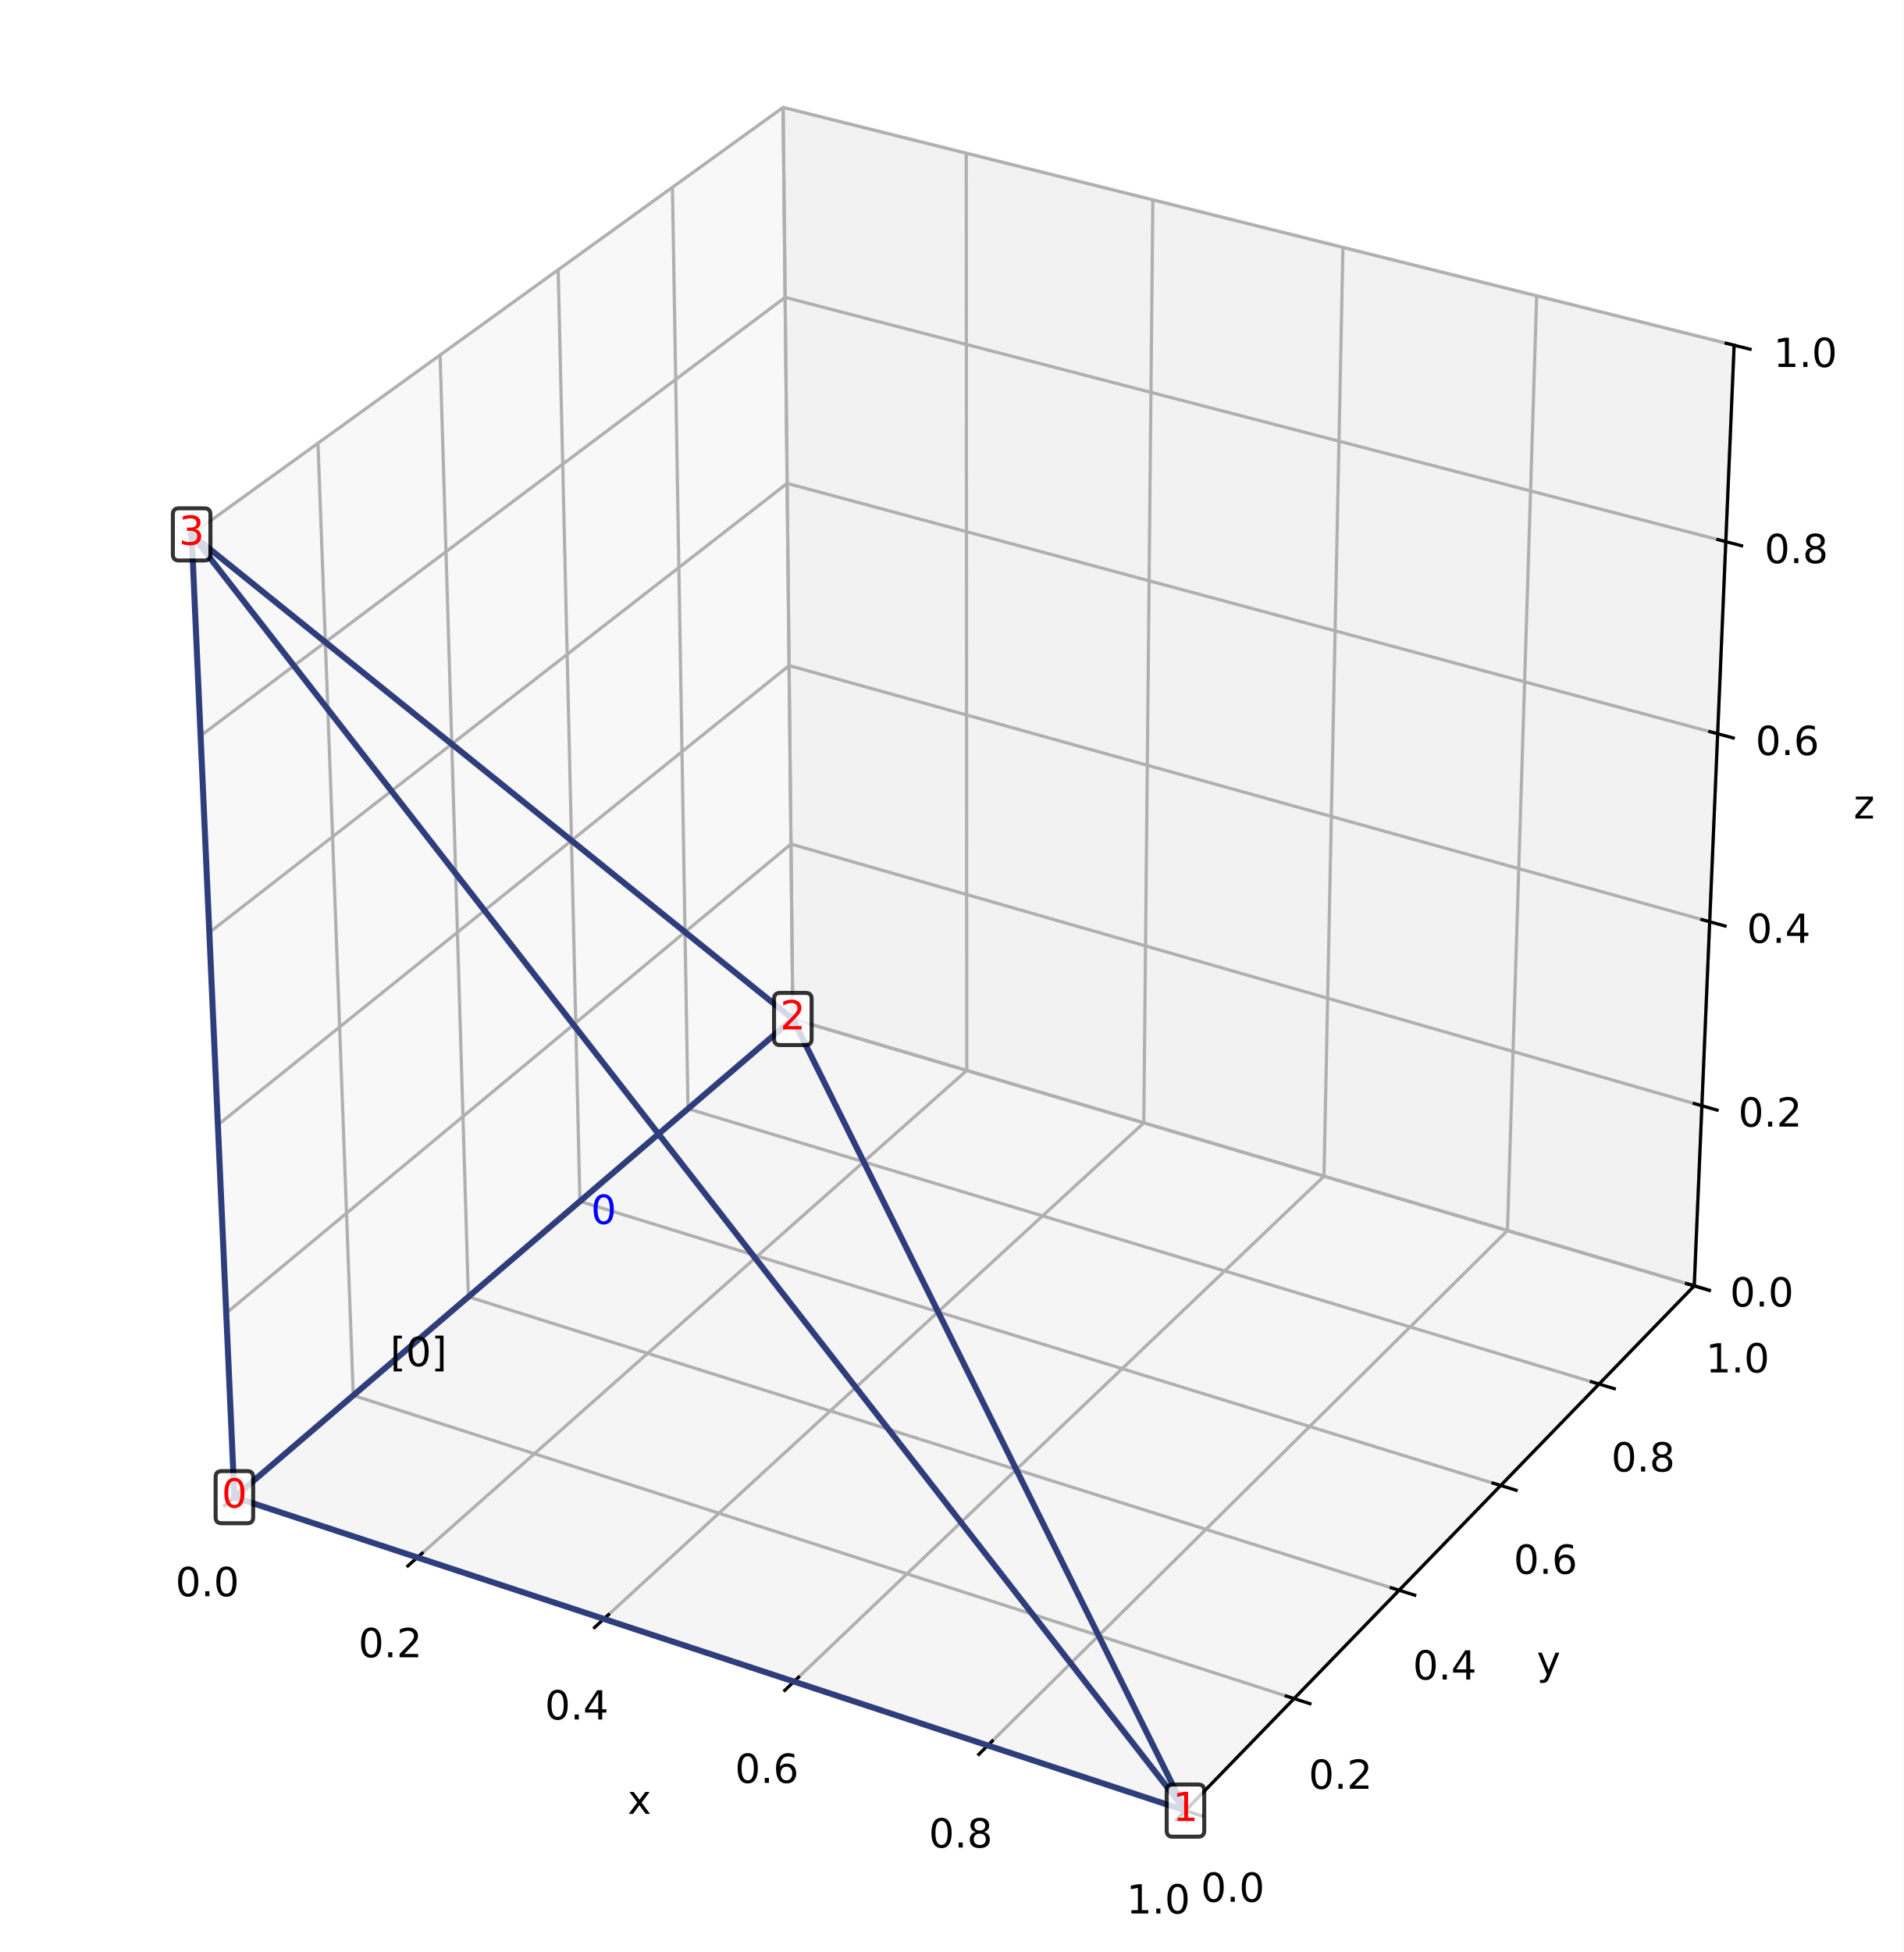
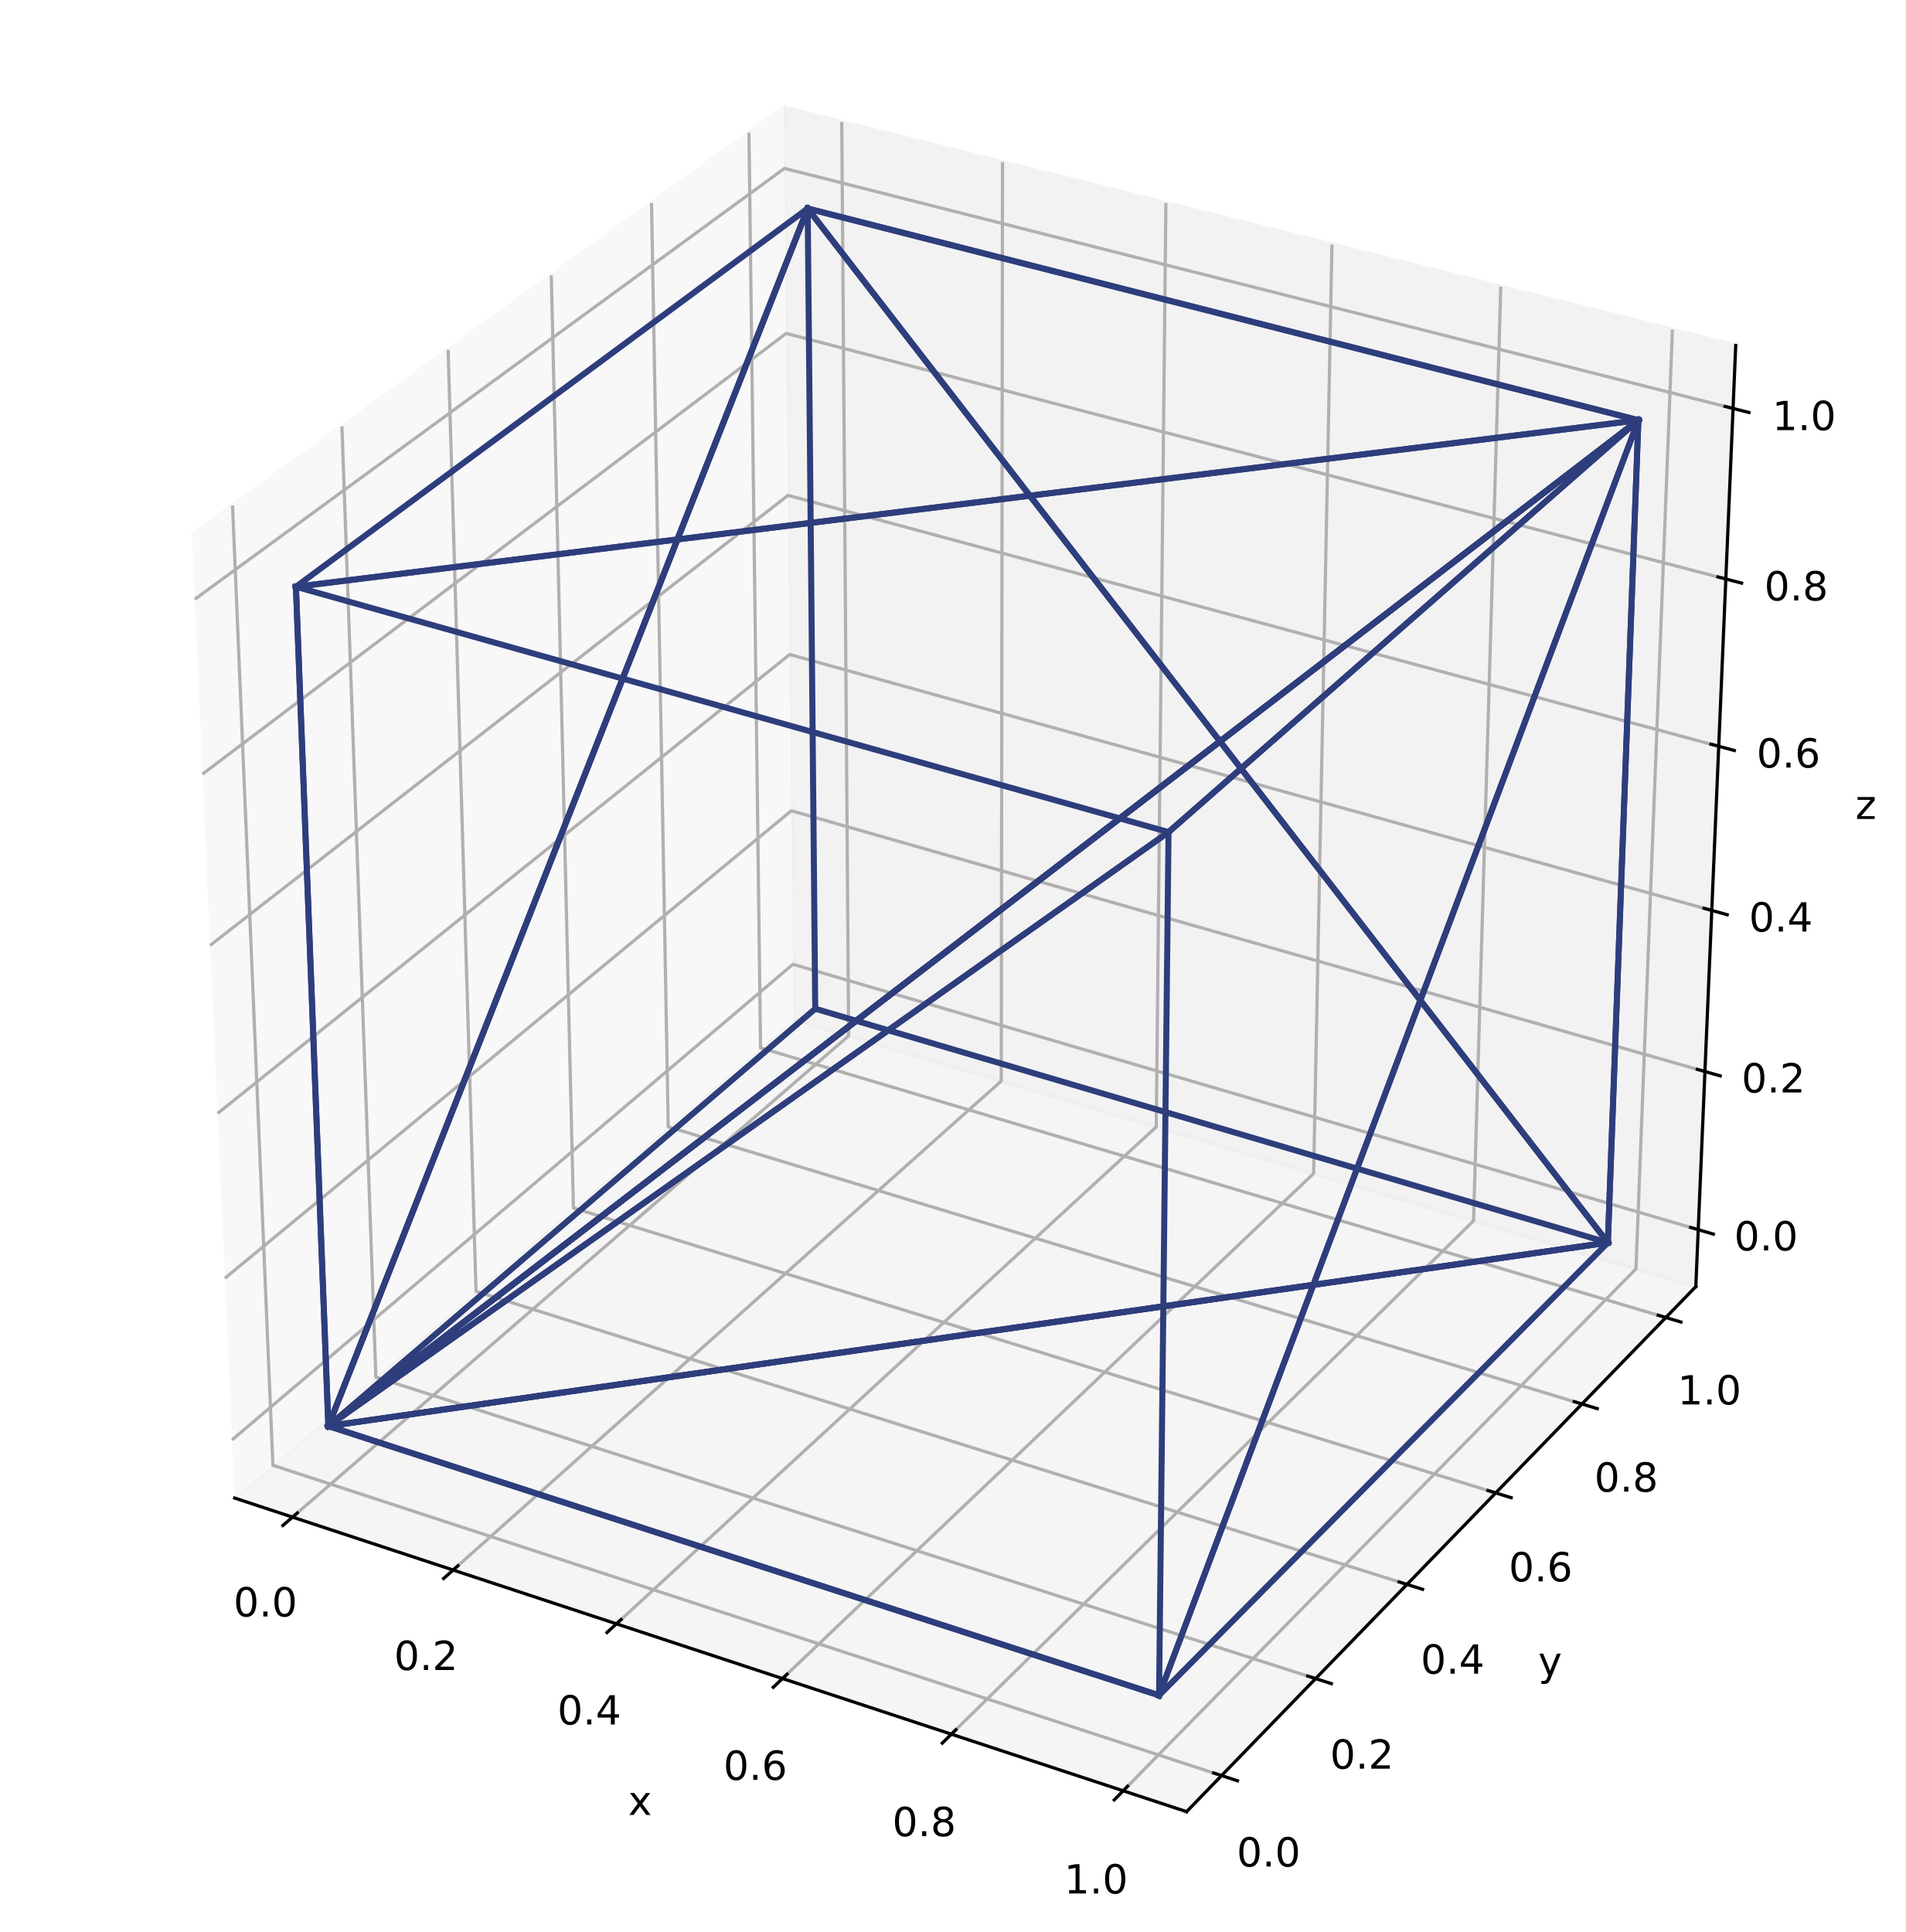
- <svg xmlns="http://www.w3.org/2000/svg" xmlns:xlink="http://www.w3.org/1999/xlink" width="474.68pt" height="486.662pt" viewBox="0 0 474.68 486.662" version="1.1">
+ <svg xmlns="http://www.w3.org/2000/svg" xmlns:xlink="http://www.w3.org/1999/xlink" width="474.68pt" height="481.395pt" viewBox="0 0 474.68 481.395" version="1.1">
  <defs>
    <style type="text/css">*{stroke-linejoin: round; stroke-linecap: butt}</style>
  </defs>
  <g id="figure_1">
    <g id="patch_1">
-       <path d="M 0 486.662  L 474.68 486.662  L 474.68 0  L 0 0  z " style="fill: #ffffff" />
+       <path d="M 0 481.395  L 474.68 481.395  L 474.68 0  L 0 0  z " style="fill: #ffffff" />
    </g>
    <g id="patch_2">
      <path d="M 7.2 467.474  L 467.474 467.474  L 467.474 7.2  L 7.2 7.2  z " style="fill: #ffffff" />
    </g>
    <g id="pane3d_1">
      <g id="patch_3">
        <path d="M 58.453 373.267  L 197.705 254.043  L 195.273 26.779  L 47.791 133.234  " style="fill: #f2f2f2; opacity: 0.5; stroke: #f2f2f2; stroke-linejoin: miter" />
      </g>
    </g>
    <g id="pane3d_2">
      <g id="patch_4">
        <path d="M 197.705 254.043  L 422.482 320.58  L 432.426 86.075  L 195.273 26.779  " style="fill: #e6e6e6; opacity: 0.5; stroke: #e6e6e6; stroke-linejoin: miter" />
      </g>
    </g>
    <g id="pane3d_3">
      <g id="patch_5">
        <path d="M 58.453 373.267  L 295.611 451.411  L 422.482 320.58  L 197.705 254.043  " style="fill: #ececec; opacity: 0.5; stroke: #ececec; stroke-linejoin: miter" />
      </g>
    </g>
    <g id="grid3d_1">
      <g id="Line3DCollection_1">
-         <path d="M 58.453 373.267  L 197.705 254.043  L 195.273 26.779  " style="fill: none; stroke: #b0b0b0; stroke-width: 0.8" />
-         <path d="M 104.078 388.301  L 241.078 266.882  L 240.945 38.198  " style="fill: none; stroke: #b0b0b0; stroke-width: 0.8" />
-         <path d="M 150.58 403.623  L 285.222 279.949  L 287.472 49.832  " style="fill: none; stroke: #b0b0b0; stroke-width: 0.8" />
-         <path d="M 197.985 419.243  L 330.156 293.25  L 334.877 61.685  " style="fill: none; stroke: #b0b0b0; stroke-width: 0.8" />
-         <path d="M 246.319 435.169  L 375.902 306.792  L 383.186 73.764  " style="fill: none; stroke: #b0b0b0; stroke-width: 0.8" />
-         <path d="M 295.611 451.411  L 422.482 320.58  L 432.426 86.075  " style="fill: none; stroke: #b0b0b0; stroke-width: 0.8" />
+         <path d="M 72.877 378.02  L 211.423 258.104  L 209.714 30.39  " style="fill: none; stroke: #b0b0b0; stroke-width: 0.8" />
+         <path d="M 112.887 391.203  L 249.445 269.359  L 249.761 40.403  " style="fill: none; stroke: #b0b0b0; stroke-width: 0.8" />
+         <path d="M 153.569 404.608  L 288.057 280.789  L 290.462 50.579  " style="fill: none; stroke: #b0b0b0; stroke-width: 0.8" />
+         <path d="M 194.941 418.24  L 327.272 292.397  L 331.834 60.924  " style="fill: none; stroke: #b0b0b0; stroke-width: 0.8" />
+         <path d="M 237.019 432.104  L 367.105 304.187  L 373.893 71.44  " style="fill: none; stroke: #b0b0b0; stroke-width: 0.8" />
+         <path d="M 279.821 446.208  L 407.569 316.165  L 416.656 82.133  " style="fill: none; stroke: #b0b0b0; stroke-width: 0.8" />
      </g>
    </g>
    <g id="grid3d_2">
      <g id="Line3DCollection_2">
-         <path d="M 47.791 133.234  L 58.453 373.267  L 295.611 451.411  " style="fill: none; stroke: #b0b0b0; stroke-width: 0.8" />
-         <path d="M 79.292 110.496  L 88.094 347.889  L 322.696 423.48  " style="fill: none; stroke: #b0b0b0; stroke-width: 0.8" />
-         <path d="M 109.74 88.518  L 116.798 323.314  L 348.883 396.475  " style="fill: none; stroke: #b0b0b0; stroke-width: 0.8" />
-         <path d="M 139.188 67.262  L 144.607 299.504  L 374.217 370.352  " style="fill: none; stroke: #b0b0b0; stroke-width: 0.8" />
-         <path d="M 167.684 46.693  L 171.563 276.425  L 398.737 345.066  " style="fill: none; stroke: #b0b0b0; stroke-width: 0.8" />
-         <path d="M 195.273 26.779  L 197.705 254.043  L 422.482 320.58  " style="fill: none; stroke: #b0b0b0; stroke-width: 0.8" />
+         <path d="M 57.931 125.915  L 67.989 365.103  L 304.329 442.42  " style="fill: none; stroke: #b0b0b0; stroke-width: 0.8" />
+         <path d="M 85.184 106.243  L 93.645 343.137  L 327.763 418.254  " style="fill: none; stroke: #b0b0b0; stroke-width: 0.8" />
+         <path d="M 111.643 87.144  L 118.594 321.776  L 350.521 394.787  " style="fill: none; stroke: #b0b0b0; stroke-width: 0.8" />
+         <path d="M 137.343 68.594  L 142.863 300.997  L 372.629 371.989  " style="fill: none; stroke: #b0b0b0; stroke-width: 0.8" />
+         <path d="M 162.315 50.569  L 166.481 280.776  L 394.117 349.831  " style="fill: none; stroke: #b0b0b0; stroke-width: 0.8" />
+         <path d="M 186.591 33.046  L 189.473 261.091  L 415.009 328.287  " style="fill: none; stroke: #b0b0b0; stroke-width: 0.8" />
      </g>
    </g>
    <g id="grid3d_3">
      <g id="Line3DCollection_3">
-         <path d="M 422.482 320.58  L 197.705 254.043  L 58.453 373.267  " style="fill: none; stroke: #b0b0b0; stroke-width: 0.8" />
-         <path d="M 424.386 275.675  L 197.238 210.44  L 56.415 327.375  " style="fill: none; stroke: #b0b0b0; stroke-width: 0.8" />
-         <path d="M 426.331 229.805  L 196.762 165.94  L 54.331 280.461  " style="fill: none; stroke: #b0b0b0; stroke-width: 0.8" />
-         <path d="M 428.319 182.937  L 196.276 120.516  L 52.2 232.491  " style="fill: none; stroke: #b0b0b0; stroke-width: 0.8" />
-         <path d="M 430.35 135.039  L 195.78 74.139  L 50.021 183.428  " style="fill: none; stroke: #b0b0b0; stroke-width: 0.8" />
-         <path d="M 432.426 86.075  L 195.273 26.779  L 47.791 133.234  " style="fill: none; stroke: #b0b0b0; stroke-width: 0.8" />
+         <path d="M 423.084 306.395  L 197.557 240.265  L 57.81 358.774  " style="fill: none; stroke: #b0b0b0; stroke-width: 0.8" />
+         <path d="M 424.755 266.994  L 197.148 202.015  L 56.021 318.499  " style="fill: none; stroke: #b0b0b0; stroke-width: 0.8" />
+         <path d="M 426.457 226.852  L 196.731 163.077  L 54.197 277.441  " style="fill: none; stroke: #b0b0b0; stroke-width: 0.8" />
+         <path d="M 428.191 185.95  L 196.307 123.435  L 52.337 235.576  " style="fill: none; stroke: #b0b0b0; stroke-width: 0.8" />
+         <path d="M 429.958 144.264  L 195.876 83.068  L 50.441 192.881  " style="fill: none; stroke: #b0b0b0; stroke-width: 0.8" />
+         <path d="M 431.76 101.772  L 195.436 41.957  L 48.506 149.33  " style="fill: none; stroke: #b0b0b0; stroke-width: 0.8" />
      </g>
    </g>
    <g id="axis3d_1">
      <g id="line2d_1">
        <path d="M 58.453 373.267  L 295.611 451.411  " style="fill: none; stroke: #000000; stroke-width: 0.8; stroke-linecap: square" />
      </g>
      <g id="xtick_1">
        <g id="line2d_2">
-           <path d="M 59.658 372.236  L 56.04 375.333  " style="fill: none; stroke: #000000; stroke-width: 0.8; stroke-linecap: square" />
+           <path d="M 74.075 376.982  L 70.475 380.098  " style="fill: none; stroke: #000000; stroke-width: 0.8; stroke-linecap: square" />
        </g>
        <g id="text_1">
-           <g transform="translate(43.75072 397.9614) scale(0.1 -0.1)">
+           <g transform="translate(58.17257 402.7716) scale(0.1 -0.1)">
            <defs>
              <path id="DejaVuSans-13" d="M 2034 4250  Q 1547 4250 1301 3770  Q 1056 3291 1056 2328  Q 1056 1369 1301 889  Q 1547 409 2034 409  Q 2525 409 2770 889  Q 3016 1369 3016 2328  Q 3016 3291 2770 3770  Q 2525 4250 2034 4250  z M 2034 4750  Q 2819 4750 3233 4129  Q 3647 3509 3647 2328  Q 3647 1150 3233 529  Q 2819 -91 2034 -91  Q 1250 -91 836 529  Q 422 1150 422 2328  Q 422 3509 836 4129  Q 1250 4750 2034 4750  z " transform="scale(0.015625)" />
              <path id="DejaVuSans-11" d="M 684 794  L 1344 794  L 1344 0  L 684 0  L 684 794  z " transform="scale(0.015625)" />
            </defs>
            <use xlink:href="#DejaVuSans-13" />
            <use xlink:href="#DejaVuSans-11" transform="translate(63.625 0)" />
            <use xlink:href="#DejaVuSans-13" transform="translate(95.40625 0)" />
          </g>
        </g>
      </g>
      <g id="xtick_2">
        <g id="line2d_3">
-           <path d="M 105.264 387.25  L 101.702 390.406  " style="fill: none; stroke: #000000; stroke-width: 0.8; stroke-linecap: square" />
+           <path d="M 114.069 390.149  L 110.518 393.317  " style="fill: none; stroke: #000000; stroke-width: 0.8; stroke-linecap: square" />
        </g>
        <g id="text_2">
-           <g transform="translate(89.37122 413.1776) scale(0.1 -0.1)">
+           <g transform="translate(98.17967 416.1156) scale(0.1 -0.1)">
            <defs>
              <path id="DejaVuSans-15" d="M 1228 531  L 3431 531  L 3431 0  L 469 0  L 469 531  Q 828 903 1448 1529  Q 2069 2156 2228 2338  Q 2531 2678 2651 2914  Q 2772 3150 2772 3378  Q 2772 3750 2511 3984  Q 2250 4219 1831 4219  Q 1534 4219 1204 4116  Q 875 4013 500 3803  L 500 4441  Q 881 4594 1212 4672  Q 1544 4750 1819 4750  Q 2544 4750 2975 4387  Q 3406 4025 3406 3419  Q 3406 3131 3298 2873  Q 3191 2616 2906 2266  Q 2828 2175 2409 1742  Q 1991 1309 1228 531  z " transform="scale(0.015625)" />
            </defs>
            <use xlink:href="#DejaVuSans-13" />
            <use xlink:href="#DejaVuSans-11" transform="translate(63.625 0)" />
            <use xlink:href="#DejaVuSans-15" transform="translate(95.40625 0)" />
          </g>
        </g>
      </g>
      <g id="xtick_3">
        <g id="line2d_4">
-           <path d="M 151.746 402.552  L 148.243 405.769  " style="fill: none; stroke: #000000; stroke-width: 0.8; stroke-linecap: square" />
+           <path d="M 154.734 403.536  L 151.235 406.757  " style="fill: none; stroke: #000000; stroke-width: 0.8; stroke-linecap: square" />
        </g>
        <g id="text_3">
-           <g transform="translate(135.8702 428.6868) scale(0.1 -0.1)">
+           <g transform="translate(138.8595 429.6839) scale(0.1 -0.1)">
            <defs>
              <path id="DejaVuSans-17" d="M 2419 4116  L 825 1625  L 2419 1625  L 2419 4116  z M 2253 4666  L 3047 4666  L 3047 1625  L 3713 1625  L 3713 1100  L 3047 1100  L 3047 0  L 2419 0  L 2419 1100  L 313 1100  L 313 1709  L 2253 4666  z " transform="scale(0.015625)" />
            </defs>
            <use xlink:href="#DejaVuSans-13" />
            <use xlink:href="#DejaVuSans-11" transform="translate(63.625 0)" />
            <use xlink:href="#DejaVuSans-17" transform="translate(95.40625 0)" />
          </g>
        </g>
      </g>
      <g id="xtick_4">
        <g id="line2d_5">
-           <path d="M 199.13 418.151  L 195.689 421.431  " style="fill: none; stroke: #000000; stroke-width: 0.8; stroke-linecap: square" />
+           <path d="M 196.088 417.149  L 192.642 420.425  " style="fill: none; stroke: #000000; stroke-width: 0.8; stroke-linecap: square" />
        </g>
        <g id="text_4">
-           <g transform="translate(183.2731 444.4975) scale(0.1 -0.1)">
+           <g transform="translate(180.2292 443.4822) scale(0.1 -0.1)">
            <defs>
              <path id="DejaVuSans-19" d="M 2113 2584  Q 1688 2584 1439 2293  Q 1191 2003 1191 1497  Q 1191 994 1439 701  Q 1688 409 2113 409  Q 2538 409 2786 701  Q 3034 994 3034 1497  Q 3034 2003 2786 2293  Q 2538 2584 2113 2584  z M 3366 4563  L 3366 3988  Q 3128 4100 2886 4159  Q 2644 4219 2406 4219  Q 1781 4219 1451 3797  Q 1122 3375 1075 2522  Q 1259 2794 1537 2939  Q 1816 3084 2150 3084  Q 2853 3084 3261 2657  Q 3669 2231 3669 1497  Q 3669 778 3244 343  Q 2819 -91 2113 -91  Q 1303 -91 875 529  Q 447 1150 447 2328  Q 447 3434 972 4092  Q 1497 4750 2381 4750  Q 2619 4750 2861 4703  Q 3103 4656 3366 4563  z " transform="scale(0.015625)" />
            </defs>
            <use xlink:href="#DejaVuSans-13" />
            <use xlink:href="#DejaVuSans-11" transform="translate(63.625 0)" />
            <use xlink:href="#DejaVuSans-19" transform="translate(95.40625 0)" />
          </g>
        </g>
      </g>
      <g id="xtick_5">
        <g id="line2d_6">
-           <path d="M 247.443 434.056  L 244.067 437.4  " style="fill: none; stroke: #000000; stroke-width: 0.8; stroke-linecap: square" />
+           <path d="M 238.147 430.995  L 234.758 434.328  " style="fill: none; stroke: #000000; stroke-width: 0.8; stroke-linecap: square" />
        </g>
        <g id="text_5">
-           <g transform="translate(231.6068 460.6187) scale(0.1 -0.1)">
+           <g transform="translate(222.3063 457.5166) scale(0.1 -0.1)">
            <defs>
              <path id="DejaVuSans-1b" d="M 2034 2216  Q 1584 2216 1326 1975  Q 1069 1734 1069 1313  Q 1069 891 1326 650  Q 1584 409 2034 409  Q 2484 409 2743 651  Q 3003 894 3003 1313  Q 3003 1734 2745 1975  Q 2488 2216 2034 2216  z M 1403 2484  Q 997 2584 770 2862  Q 544 3141 544 3541  Q 544 4100 942 4425  Q 1341 4750 2034 4750  Q 2731 4750 3128 4425  Q 3525 4100 3525 3541  Q 3525 3141 3298 2862  Q 3072 2584 2669 2484  Q 3125 2378 3379 2068  Q 3634 1759 3634 1313  Q 3634 634 3220 271  Q 2806 -91 2034 -91  Q 1263 -91 848 271  Q 434 634 434 1313  Q 434 1759 690 2068  Q 947 2378 1403 2484  z M 1172 3481  Q 1172 3119 1398 2916  Q 1625 2713 2034 2713  Q 2441 2713 2670 2916  Q 2900 3119 2900 3481  Q 2900 3844 2670 4047  Q 2441 4250 2034 4250  Q 1625 4250 1398 4047  Q 1172 3844 1172 3481  z " transform="scale(0.015625)" />
            </defs>
            <use xlink:href="#DejaVuSans-13" />
            <use xlink:href="#DejaVuSans-11" transform="translate(63.625 0)" />
            <use xlink:href="#DejaVuSans-1b" transform="translate(95.40625 0)" />
          </g>
        </g>
      </g>
      <g id="xtick_6">
        <g id="line2d_7">
-           <path d="M 296.712 450.275  L 293.403 453.686  " style="fill: none; stroke: #000000; stroke-width: 0.8; stroke-linecap: square" />
+           <path d="M 280.93 445.08  L 277.6 448.47  " style="fill: none; stroke: #000000; stroke-width: 0.8; stroke-linecap: square" />
        </g>
        <g id="text_6">
-           <g transform="translate(280.8989 477.0595) scale(0.1 -0.1)">
+           <g transform="translate(265.1094 471.7931) scale(0.1 -0.1)">
            <defs>
              <path id="DejaVuSans-14" d="M 794 531  L 1825 531  L 1825 4091  L 703 3866  L 703 4441  L 1819 4666  L 2450 4666  L 2450 531  L 3481 531  L 3481 0  L 794 0  L 794 531  z " transform="scale(0.015625)" />
            </defs>
            <use xlink:href="#DejaVuSans-14" />
            <use xlink:href="#DejaVuSans-11" transform="translate(63.625 0)" />
            <use xlink:href="#DejaVuSans-13" transform="translate(95.40625 0)" />
          </g>
        </g>
      </g>
      <g id="text_7">
        <g transform="translate(156.4913 452.2292) scale(0.1 -0.1)">
          <defs>
            <path id="DejaVuSans-5b" d="M 3513 3500  L 2247 1797  L 3578 0  L 2900 0  L 1881 1375  L 863 0  L 184 0  L 1544 1831  L 300 3500  L 978 3500  L 1906 2253  L 2834 3500  L 3513 3500  z " transform="scale(0.015625)" />
          </defs>
          <use xlink:href="#DejaVuSans-5b" />
        </g>
      </g>
    </g>
    <g id="axis3d_2">
      <g id="line2d_8">
        <path d="M 422.482 320.58  L 295.611 451.411  " style="fill: none; stroke: #000000; stroke-width: 0.8; stroke-linecap: square" />
      </g>
      <g id="xtick_7">
        <g id="line2d_9">
-           <path d="M 293.62 450.755  L 299.596 452.724  " style="fill: none; stroke: #000000; stroke-width: 0.8; stroke-linecap: square" />
+           <path d="M 302.346 441.771  L 308.3 443.719  " style="fill: none; stroke: #000000; stroke-width: 0.8; stroke-linecap: square" />
        </g>
        <g id="text_8">
-           <g transform="translate(299.4518 474.1491) scale(0.1 -0.1)">
+           <g transform="translate(308.103 465.0799) scale(0.1 -0.1)">
            <use xlink:href="#DejaVuSans-13" />
            <use xlink:href="#DejaVuSans-11" transform="translate(63.625 0)" />
            <use xlink:href="#DejaVuSans-13" transform="translate(95.40625 0)" />
          </g>
        </g>
      </g>
      <g id="xtick_8">
        <g id="line2d_10">
-           <path d="M 320.729 422.846  L 326.635 424.749  " style="fill: none; stroke: #000000; stroke-width: 0.8; stroke-linecap: square" />
+           <path d="M 325.8 417.624  L 331.694 419.516  " style="fill: none; stroke: #000000; stroke-width: 0.8; stroke-linecap: square" />
        </g>
        <g id="text_9">
-           <g transform="translate(326.3288 445.9733) scale(0.1 -0.1)">
+           <g transform="translate(331.3572 440.7019) scale(0.1 -0.1)">
            <use xlink:href="#DejaVuSans-13" />
            <use xlink:href="#DejaVuSans-11" transform="translate(63.625 0)" />
            <use xlink:href="#DejaVuSans-15" transform="translate(95.40625 0)" />
          </g>
        </g>
      </g>
      <g id="xtick_9">
        <g id="line2d_11">
-           <path d="M 346.939 395.862  L 352.778 397.703  " style="fill: none; stroke: #000000; stroke-width: 0.8; stroke-linecap: square" />
+           <path d="M 348.577 394.175  L 354.412 396.012  " style="fill: none; stroke: #000000; stroke-width: 0.8; stroke-linecap: square" />
        </g>
        <g id="text_10">
-           <g transform="translate(352.3149 418.7315) scale(0.1 -0.1)">
+           <g transform="translate(353.9395 417.0285) scale(0.1 -0.1)">
            <use xlink:href="#DejaVuSans-13" />
            <use xlink:href="#DejaVuSans-11" transform="translate(63.625 0)" />
            <use xlink:href="#DejaVuSans-17" transform="translate(95.40625 0)" />
          </g>
        </g>
      </g>
      <g id="xtick_10">
        <g id="line2d_12">
-           <path d="M 372.294 369.758  L 378.066 371.539  " style="fill: none; stroke: #000000; stroke-width: 0.8; stroke-linecap: square" />
+           <path d="M 370.705 371.394  L 376.482 373.179  " style="fill: none; stroke: #000000; stroke-width: 0.8; stroke-linecap: square" />
        </g>
        <g id="text_11">
-           <g transform="translate(377.4537 392.378) scale(0.1 -0.1)">
+           <g transform="translate(375.8784 394.0294) scale(0.1 -0.1)">
            <use xlink:href="#DejaVuSans-13" />
            <use xlink:href="#DejaVuSans-11" transform="translate(63.625 0)" />
            <use xlink:href="#DejaVuSans-19" transform="translate(95.40625 0)" />
          </g>
        </g>
      </g>
      <g id="xtick_11">
        <g id="line2d_13">
-           <path d="M 396.836 344.492  L 402.543 346.216  " style="fill: none; stroke: #000000; stroke-width: 0.8; stroke-linecap: square" />
+           <path d="M 392.212 349.253  L 397.931 350.988  " style="fill: none; stroke: #000000; stroke-width: 0.8; stroke-linecap: square" />
        </g>
        <g id="text_12">
-           <g transform="translate(401.7859 366.8699) scale(0.1 -0.1)">
+           <g transform="translate(397.2012 371.6763) scale(0.1 -0.1)">
            <use xlink:href="#DejaVuSans-13" />
            <use xlink:href="#DejaVuSans-11" transform="translate(63.625 0)" />
            <use xlink:href="#DejaVuSans-1b" transform="translate(95.40625 0)" />
          </g>
        </g>
      </g>
      <g id="xtick_12">
        <g id="line2d_14">
-           <path d="M 420.603 320.023  L 426.246 321.694  " style="fill: none; stroke: #000000; stroke-width: 0.8; stroke-linecap: square" />
+           <path d="M 413.122 327.725  L 418.785 329.412  " style="fill: none; stroke: #000000; stroke-width: 0.8; stroke-linecap: square" />
        </g>
        <g id="text_13">
-           <g transform="translate(425.3498 342.1674) scale(0.1 -0.1)">
+           <g transform="translate(417.9334 349.9422) scale(0.1 -0.1)">
            <use xlink:href="#DejaVuSans-14" />
            <use xlink:href="#DejaVuSans-11" transform="translate(63.625 0)" />
            <use xlink:href="#DejaVuSans-13" transform="translate(95.40625 0)" />
          </g>
        </g>
      </g>
      <g id="text_14">
        <g transform="translate(383.2173 417.5053) scale(0.1 -0.1)">
          <defs>
            <path id="DejaVuSans-5c" d="M 2059 -325  Q 1816 -950 1584 -1140  Q 1353 -1331 966 -1331  L 506 -1331  L 506 -850  L 844 -850  Q 1081 -850 1212 -737  Q 1344 -625 1503 -206  L 1606 56  L 191 3500  L 800 3500  L 1894 763  L 2988 3500  L 3597 3500  L 2059 -325  z " transform="scale(0.015625)" />
          </defs>
          <use xlink:href="#DejaVuSans-5c" />
        </g>
      </g>
    </g>
    <g id="axis3d_3">
      <g id="line2d_15">
        <path d="M 422.482 320.58  L 432.426 86.075  " style="fill: none; stroke: #000000; stroke-width: 0.8; stroke-linecap: square" />
      </g>
      <g id="xtick_13">
        <g id="line2d_16">
-           <path d="M 420.603 320.023  L 426.246 321.694  " style="fill: none; stroke: #000000; stroke-width: 0.8; stroke-linecap: square" />
+           <path d="M 421.198 305.842  L 426.86 307.502  " style="fill: none; stroke: #000000; stroke-width: 0.8; stroke-linecap: square" />
        </g>
        <g id="text_15">
-           <g transform="translate(431.384 325.7382) scale(0.1 -0.1)">
+           <g transform="translate(432.0411 311.5679) scale(0.1 -0.1)">
            <use xlink:href="#DejaVuSans-13" />
            <use xlink:href="#DejaVuSans-11" transform="translate(63.625 0)" />
            <use xlink:href="#DejaVuSans-13" transform="translate(95.40625 0)" />
          </g>
        </g>
      </g>
      <g id="xtick_14">
        <g id="line2d_17">
-           <path d="M 422.486 275.13  L 428.191 276.768  " style="fill: none; stroke: #000000; stroke-width: 0.8; stroke-linecap: square" />
+           <path d="M 422.85 266.45  L 428.567 268.082  " style="fill: none; stroke: #000000; stroke-width: 0.8; stroke-linecap: square" />
        </g>
        <g id="text_16">
-           <g transform="translate(433.464 280.8804) scale(0.1 -0.1)">
+           <g transform="translate(433.8661 272.208) scale(0.1 -0.1)">
            <use xlink:href="#DejaVuSans-13" />
            <use xlink:href="#DejaVuSans-11" transform="translate(63.625 0)" />
            <use xlink:href="#DejaVuSans-15" transform="translate(95.40625 0)" />
          </g>
        </g>
      </g>
      <g id="xtick_15">
        <g id="line2d_18">
-           <path d="M 424.41 229.27  L 430.178 230.875  " style="fill: none; stroke: #000000; stroke-width: 0.8; stroke-linecap: square" />
+           <path d="M 424.534 226.319  L 430.306 227.921  " style="fill: none; stroke: #000000; stroke-width: 0.8; stroke-linecap: square" />
        </g>
        <g id="text_17">
-           <g transform="translate(435.5886 235.0591) scale(0.1 -0.1)">
+           <g transform="translate(435.7254 232.1098) scale(0.1 -0.1)">
            <use xlink:href="#DejaVuSans-13" />
            <use xlink:href="#DejaVuSans-11" transform="translate(63.625 0)" />
            <use xlink:href="#DejaVuSans-17" transform="translate(95.40625 0)" />
          </g>
        </g>
      </g>
      <g id="xtick_16">
        <g id="line2d_19">
-           <path d="M 426.376 182.414  L 432.209 183.983  " style="fill: none; stroke: #000000; stroke-width: 0.8; stroke-linecap: square" />
+           <path d="M 426.249 185.426  L 432.078 186.998  " style="fill: none; stroke: #000000; stroke-width: 0.8; stroke-linecap: square" />
        </g>
        <g id="text_18">
-           <g transform="translate(437.7594 188.243) scale(0.1 -0.1)">
+           <g transform="translate(437.6199 191.2525) scale(0.1 -0.1)">
            <use xlink:href="#DejaVuSans-13" />
            <use xlink:href="#DejaVuSans-11" transform="translate(63.625 0)" />
            <use xlink:href="#DejaVuSans-19" transform="translate(95.40625 0)" />
          </g>
        </g>
      </g>
      <g id="xtick_17">
        <g id="line2d_20">
-           <path d="M 428.384 134.528  L 434.284 136.06  " style="fill: none; stroke: #000000; stroke-width: 0.8; stroke-linecap: square" />
+           <path d="M 427.998 143.751  L 433.885 145.29  " style="fill: none; stroke: #000000; stroke-width: 0.8; stroke-linecap: square" />
        </g>
        <g id="text_19">
-           <g transform="translate(439.9778 140.3995) scale(0.1 -0.1)">
+           <g transform="translate(439.5506 149.6142) scale(0.1 -0.1)">
            <use xlink:href="#DejaVuSans-13" />
            <use xlink:href="#DejaVuSans-11" transform="translate(63.625 0)" />
            <use xlink:href="#DejaVuSans-1b" transform="translate(95.40625 0)" />
          </g>
        </g>
      </g>
      <g id="xtick_18">
        <g id="line2d_21">
-           <path d="M 430.438 85.578  L 436.406 87.071  " style="fill: none; stroke: #000000; stroke-width: 0.8; stroke-linecap: square" />
+           <path d="M 429.78 101.271  L 435.726 102.776  " style="fill: none; stroke: #000000; stroke-width: 0.8; stroke-linecap: square" />
        </g>
        <g id="text_20">
-           <g transform="translate(442.2455 91.49423) scale(0.1 -0.1)">
+           <g transform="translate(441.5185 107.1723) scale(0.1 -0.1)">
            <use xlink:href="#DejaVuSans-14" />
            <use xlink:href="#DejaVuSans-11" transform="translate(63.625 0)" />
            <use xlink:href="#DejaVuSans-13" transform="translate(95.40625 0)" />
          </g>
        </g>
      </g>
      <g id="text_21">
        <g transform="translate(462.232 204.0662) scale(0.1 -0.1)">
          <defs>
            <path id="DejaVuSans-5d" d="M 353 3500  L 3084 3500  L 3084 2975  L 922 459  L 3084 459  L 3084 0  L 275 0  L 275 525  L 2438 3041  L 353 3041  L 353 3500  z " transform="scale(0.015625)" />
          </defs>
          <use xlink:href="#DejaVuSans-5d" />
        </g>
      </g>
    </g>
    <g id="axes_1">
      <g id="line2d_22">
-         <path d="M 58.453 373.267  L 197.705 254.043  " clip-path="url(#pae548f5339)" style="fill: none; stroke: #2e3d7c; stroke-width: 1.5; stroke-linecap: square" />
+         <path d="M 81.807 355.333  L 203.104 251.344  " clip-path="url(#p26b8ec3571)" style="fill: none; stroke: #2e3d7c; stroke-width: 1.5; stroke-linecap: square" />
      </g>
      <g id="line2d_23">
-         <path d="M 58.453 373.267  L 47.791 133.234  " clip-path="url(#pae548f5339)" style="fill: none; stroke: #2e3d7c; stroke-width: 1.5; stroke-linecap: square" />
+         <path d="M 81.807 355.333  L 201.223 51.96  " clip-path="url(#p26b8ec3571)" style="fill: none; stroke: #2e3d7c; stroke-width: 1.5; stroke-linecap: square" />
      </g>
      <g id="line2d_24">
-         <path d="M 58.453 373.267  L 295.611 451.411  " clip-path="url(#pae548f5339)" style="fill: none; stroke: #2e3d7c; stroke-width: 1.5; stroke-linecap: square" />
+         <path d="M 81.807 355.333  L 400.57 309.623  " clip-path="url(#p26b8ec3571)" style="fill: none; stroke: #2e3d7c; stroke-width: 1.5; stroke-linecap: square" />
      </g>
      <g id="line2d_25">
-         <path d="M 197.705 254.043  L 47.791 133.234  " clip-path="url(#pae548f5339)" style="fill: none; stroke: #2e3d7c; stroke-width: 1.5; stroke-linecap: square" />
+         <path d="M 203.104 251.344  L 201.223 51.96  " clip-path="url(#p26b8ec3571)" style="fill: none; stroke: #2e3d7c; stroke-width: 1.5; stroke-linecap: square" />
      </g>
      <g id="line2d_26">
-         <path d="M 197.705 254.043  L 295.611 451.411  " clip-path="url(#pae548f5339)" style="fill: none; stroke: #2e3d7c; stroke-width: 1.5; stroke-linecap: square" />
+         <path d="M 203.104 251.344  L 400.57 309.623  " clip-path="url(#p26b8ec3571)" style="fill: none; stroke: #2e3d7c; stroke-width: 1.5; stroke-linecap: square" />
      </g>
      <g id="line2d_27">
-         <path d="M 47.791 133.234  L 295.611 451.411  " clip-path="url(#pae548f5339)" style="fill: none; stroke: #2e3d7c; stroke-width: 1.5; stroke-linecap: square" />
-       </g>
-       <g id="text_22">
-         <g style="fill: #0000ff" transform="translate(147.3603 305.1458) scale(0.1 -0.1)">
-           <use xlink:href="#DejaVuSans-13" />
-         </g>
-       </g>
-       <g id="text_23">
-         <g id="patch_6">
-           <path d="M 55.272 379.767  L 61.635 379.767  Q 63.135 379.767 63.135 378.267  L 63.135 368.267  Q 63.135 366.767 61.635 366.767  L 55.272 366.767  Q 53.772 366.767 53.772 368.267  L 53.772 378.267  Q 53.772 379.767 55.272 379.767  z " style="fill: #ffffff; opacity: 0.8; stroke: #000000; stroke-linejoin: miter" />
-         </g>
-         <g style="fill: #ff0000" transform="translate(55.27205 375.8649) scale(0.1 -0.1)">
-           <use xlink:href="#DejaVuSans-13" />
-         </g>
-       </g>
-       <g id="text_24">
-         <g id="patch_7">
-           <path d="M 292.429 457.911  L 298.792 457.911  Q 300.292 457.911 300.292 456.411  L 300.292 446.411  Q 300.292 444.911 298.792 444.911  L 292.429 444.911  Q 290.929 444.911 290.929 446.411  L 290.929 456.411  Q 290.929 457.911 292.429 457.911  z " style="fill: #ffffff; opacity: 0.8; stroke: #000000; stroke-linejoin: miter" />
-         </g>
-         <g style="fill: #ff0000" transform="translate(292.4293 454.0082) scale(0.1 -0.1)">
-           <use xlink:href="#DejaVuSans-14" />
-         </g>
-       </g>
-       <g id="text_25">
-         <g id="patch_8">
-           <path d="M 194.523 260.543  L 200.886 260.543  Q 202.386 260.543 202.386 259.043  L 202.386 249.043  Q 202.386 247.543 200.886 247.543  L 194.523 247.543  Q 193.023 247.543 193.023 249.043  L 193.023 259.043  Q 193.023 260.543 194.523 260.543  z " style="fill: #ffffff; opacity: 0.8; stroke: #000000; stroke-linejoin: miter" />
-         </g>
-         <g style="fill: #ff0000" transform="translate(194.5233 256.6409) scale(0.1 -0.1)">
-           <use xlink:href="#DejaVuSans-15" />
-         </g>
-       </g>
-       <g id="text_26">
-         <g id="patch_9">
-           <path d="M 44.61 139.734  L 50.972 139.734  Q 52.472 139.734 52.472 138.234  L 52.472 128.234  Q 52.472 126.734 50.972 126.734  L 44.61 126.734  Q 43.11 126.734 43.11 128.234  L 43.11 138.234  Q 43.11 139.734 44.61 139.734  z " style="fill: #ffffff; opacity: 0.8; stroke: #000000; stroke-linejoin: miter" />
-         </g>
-         <g style="fill: #ff0000" transform="translate(44.60981 135.8318) scale(0.1 -0.1)">
-           <defs>
-             <path id="DejaVuSans-16" d="M 2597 2516  Q 3050 2419 3304 2112  Q 3559 1806 3559 1356  Q 3559 666 3084 287  Q 2609 -91 1734 -91  Q 1441 -91 1130 -33  Q 819 25 488 141  L 488 750  Q 750 597 1062 519  Q 1375 441 1716 441  Q 2309 441 2620 675  Q 2931 909 2931 1356  Q 2931 1769 2642 2001  Q 2353 2234 1838 2234  L 1294 2234  L 1294 2753  L 1863 2753  Q 2328 2753 2575 2939  Q 2822 3125 2822 3475  Q 2822 3834 2567 4026  Q 2313 4219 1838 4219  Q 1578 4219 1281 4162  Q 984 4106 628 3988  L 628 4550  Q 988 4650 1302 4700  Q 1616 4750 1894 4750  Q 2613 4750 3031 4423  Q 3450 4097 3450 3541  Q 3450 3153 3228 2886  Q 3006 2619 2597 2516  z " transform="scale(0.015625)" />
-           </defs>
-           <use xlink:href="#DejaVuSans-16" />
-         </g>
-       </g>
-       <g id="text_27">
-         <g transform="translate(97.29958 340.5941) scale(0.1 -0.1)">
-           <defs>
-             <path id="DejaVuSans-3e" d="M 550 4863  L 1875 4863  L 1875 4416  L 1125 4416  L 1125 -397  L 1875 -397  L 1875 -844  L 550 -844  L 550 4863  z " transform="scale(0.015625)" />
-             <path id="DejaVuSans-40" d="M 1947 4863  L 1947 -844  L 622 -844  L 622 -397  L 1369 -397  L 1369 4416  L 622 4416  L 622 4863  L 1947 4863  z " transform="scale(0.015625)" />
-           </defs>
-           <use xlink:href="#DejaVuSans-3e" />
-           <use xlink:href="#DejaVuSans-13" transform="translate(39.01562 0)" />
-           <use xlink:href="#DejaVuSans-40" transform="translate(102.6406 0)" />
-         </g>
+         <path d="M 201.223 51.96  L 400.57 309.623  " clip-path="url(#p26b8ec3571)" style="fill: none; stroke: #2e3d7c; stroke-width: 1.5; stroke-linecap: square" />
+       </g>
+       <g id="line2d_28">
+         <path d="M 81.807 355.333  L 201.223 51.96  " clip-path="url(#p26b8ec3571)" style="fill: none; stroke: #2e3d7c; stroke-width: 1.5; stroke-linecap: square" />
+       </g>
+       <g id="line2d_29">
+         <path d="M 81.807 355.333  L 73.724 146.201  " clip-path="url(#p26b8ec3571)" style="fill: none; stroke: #2e3d7c; stroke-width: 1.5; stroke-linecap: square" />
+       </g>
+       <g id="line2d_30">
+         <path d="M 81.807 355.333  L 408.175 104.699  " clip-path="url(#p26b8ec3571)" style="fill: none; stroke: #2e3d7c; stroke-width: 1.5; stroke-linecap: square" />
+       </g>
+       <g id="line2d_31">
+         <path d="M 201.223 51.96  L 73.724 146.201  " clip-path="url(#p26b8ec3571)" style="fill: none; stroke: #2e3d7c; stroke-width: 1.5; stroke-linecap: square" />
+       </g>
+       <g id="line2d_32">
+         <path d="M 201.223 51.96  L 408.175 104.699  " clip-path="url(#p26b8ec3571)" style="fill: none; stroke: #2e3d7c; stroke-width: 1.5; stroke-linecap: square" />
+       </g>
+       <g id="line2d_33">
+         <path d="M 73.724 146.201  L 408.175 104.699  " clip-path="url(#p26b8ec3571)" style="fill: none; stroke: #2e3d7c; stroke-width: 1.5; stroke-linecap: square" />
+       </g>
+       <g id="line2d_34">
+         <path d="M 291.122 207.335  L 81.807 355.333  " clip-path="url(#p26b8ec3571)" style="fill: none; stroke: #2e3d7c; stroke-width: 1.5; stroke-linecap: square" />
+       </g>
+       <g id="line2d_35">
+         <path d="M 291.122 207.335  L 73.724 146.201  " clip-path="url(#p26b8ec3571)" style="fill: none; stroke: #2e3d7c; stroke-width: 1.5; stroke-linecap: square" />
+       </g>
+       <g id="line2d_36">
+         <path d="M 291.122 207.335  L 408.175 104.699  " clip-path="url(#p26b8ec3571)" style="fill: none; stroke: #2e3d7c; stroke-width: 1.5; stroke-linecap: square" />
+       </g>
+       <g id="line2d_37">
+         <path d="M 81.807 355.333  L 73.724 146.201  " clip-path="url(#p26b8ec3571)" style="fill: none; stroke: #2e3d7c; stroke-width: 1.5; stroke-linecap: square" />
+       </g>
+       <g id="line2d_38">
+         <path d="M 81.807 355.333  L 408.175 104.699  " clip-path="url(#p26b8ec3571)" style="fill: none; stroke: #2e3d7c; stroke-width: 1.5; stroke-linecap: square" />
+       </g>
+       <g id="line2d_39">
+         <path d="M 73.724 146.201  L 408.175 104.699  " clip-path="url(#p26b8ec3571)" style="fill: none; stroke: #2e3d7c; stroke-width: 1.5; stroke-linecap: square" />
+       </g>
+       <g id="line2d_40">
+         <path d="M 81.807 355.333  L 201.223 51.96  " clip-path="url(#p26b8ec3571)" style="fill: none; stroke: #2e3d7c; stroke-width: 1.5; stroke-linecap: square" />
+       </g>
+       <g id="line2d_41">
+         <path d="M 81.807 355.333  L 408.175 104.699  " clip-path="url(#p26b8ec3571)" style="fill: none; stroke: #2e3d7c; stroke-width: 1.5; stroke-linecap: square" />
+       </g>
+       <g id="line2d_42">
+         <path d="M 81.807 355.333  L 400.57 309.623  " clip-path="url(#p26b8ec3571)" style="fill: none; stroke: #2e3d7c; stroke-width: 1.5; stroke-linecap: square" />
+       </g>
+       <g id="line2d_43">
+         <path d="M 201.223 51.96  L 408.175 104.699  " clip-path="url(#p26b8ec3571)" style="fill: none; stroke: #2e3d7c; stroke-width: 1.5; stroke-linecap: square" />
+       </g>
+       <g id="line2d_44">
+         <path d="M 201.223 51.96  L 400.57 309.623  " clip-path="url(#p26b8ec3571)" style="fill: none; stroke: #2e3d7c; stroke-width: 1.5; stroke-linecap: square" />
+       </g>
+       <g id="line2d_45">
+         <path d="M 408.175 104.699  L 400.57 309.623  " clip-path="url(#p26b8ec3571)" style="fill: none; stroke: #2e3d7c; stroke-width: 1.5; stroke-linecap: square" />
+       </g>
+       <g id="line2d_46">
+         <path d="M 291.122 207.335  L 81.807 355.333  " clip-path="url(#p26b8ec3571)" style="fill: none; stroke: #2e3d7c; stroke-width: 1.5; stroke-linecap: square" />
+       </g>
+       <g id="line2d_47">
+         <path d="M 291.122 207.335  L 408.175 104.699  " clip-path="url(#p26b8ec3571)" style="fill: none; stroke: #2e3d7c; stroke-width: 1.5; stroke-linecap: square" />
+       </g>
+       <g id="line2d_48">
+         <path d="M 291.122 207.335  L 288.761 422.423  " clip-path="url(#p26b8ec3571)" style="fill: none; stroke: #2e3d7c; stroke-width: 1.5; stroke-linecap: square" />
+       </g>
+       <g id="line2d_49">
+         <path d="M 81.807 355.333  L 408.175 104.699  " clip-path="url(#p26b8ec3571)" style="fill: none; stroke: #2e3d7c; stroke-width: 1.5; stroke-linecap: square" />
+       </g>
+       <g id="line2d_50">
+         <path d="M 81.807 355.333  L 288.761 422.423  " clip-path="url(#p26b8ec3571)" style="fill: none; stroke: #2e3d7c; stroke-width: 1.5; stroke-linecap: square" />
+       </g>
+       <g id="line2d_51">
+         <path d="M 408.175 104.699  L 288.761 422.423  " clip-path="url(#p26b8ec3571)" style="fill: none; stroke: #2e3d7c; stroke-width: 1.5; stroke-linecap: square" />
+       </g>
+       <g id="line2d_52">
+         <path d="M 408.175 104.699  L 81.807 355.333  " clip-path="url(#p26b8ec3571)" style="fill: none; stroke: #2e3d7c; stroke-width: 1.5; stroke-linecap: square" />
+       </g>
+       <g id="line2d_53">
+         <path d="M 408.175 104.699  L 400.57 309.623  " clip-path="url(#p26b8ec3571)" style="fill: none; stroke: #2e3d7c; stroke-width: 1.5; stroke-linecap: square" />
+       </g>
+       <g id="line2d_54">
+         <path d="M 408.175 104.699  L 288.761 422.423  " clip-path="url(#p26b8ec3571)" style="fill: none; stroke: #2e3d7c; stroke-width: 1.5; stroke-linecap: square" />
+       </g>
+       <g id="line2d_55">
+         <path d="M 81.807 355.333  L 400.57 309.623  " clip-path="url(#p26b8ec3571)" style="fill: none; stroke: #2e3d7c; stroke-width: 1.5; stroke-linecap: square" />
+       </g>
+       <g id="line2d_56">
+         <path d="M 81.807 355.333  L 288.761 422.423  " clip-path="url(#p26b8ec3571)" style="fill: none; stroke: #2e3d7c; stroke-width: 1.5; stroke-linecap: square" />
+       </g>
+       <g id="line2d_57">
+         <path d="M 400.57 309.623  L 288.761 422.423  " clip-path="url(#p26b8ec3571)" style="fill: none; stroke: #2e3d7c; stroke-width: 1.5; stroke-linecap: square" />
      </g>
    </g>
  </g>
  <defs>
-     <clipPath id="pae548f5339">
+     <clipPath id="p26b8ec3571">
      <rect x="7.2" y="7.2" width="460.274" height="460.274" />
    </clipPath>
  </defs>
</svg>
